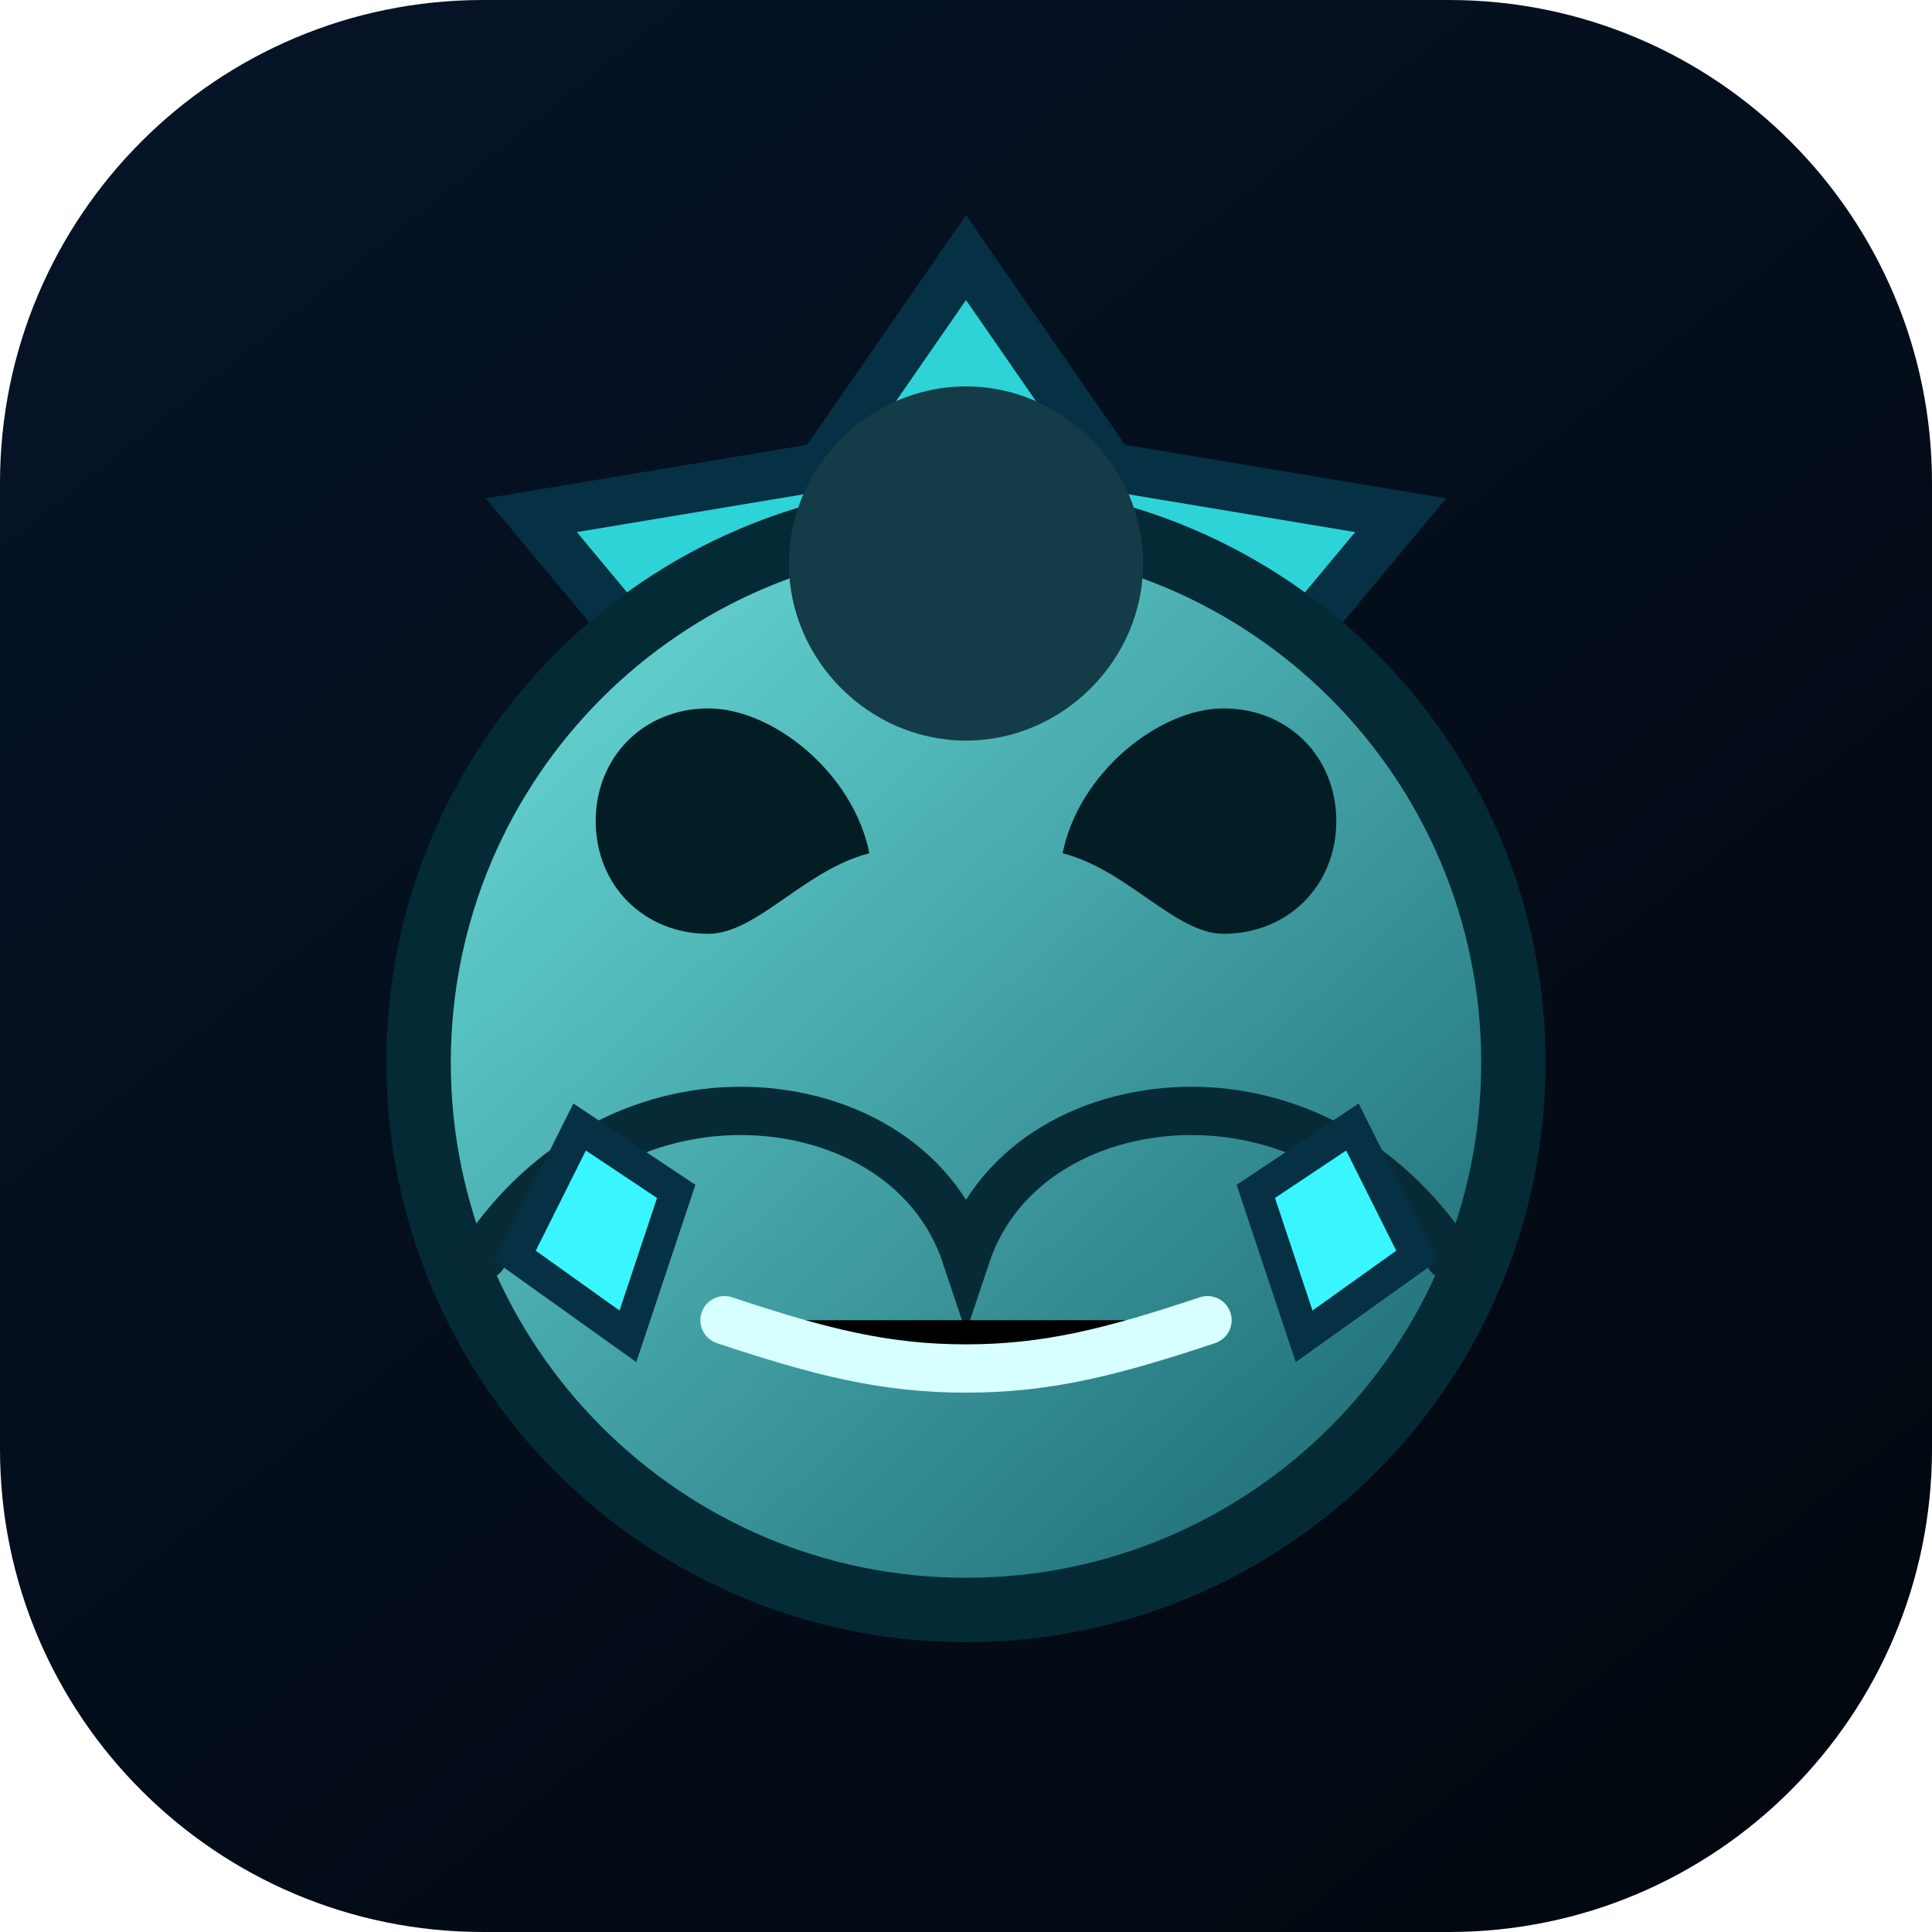
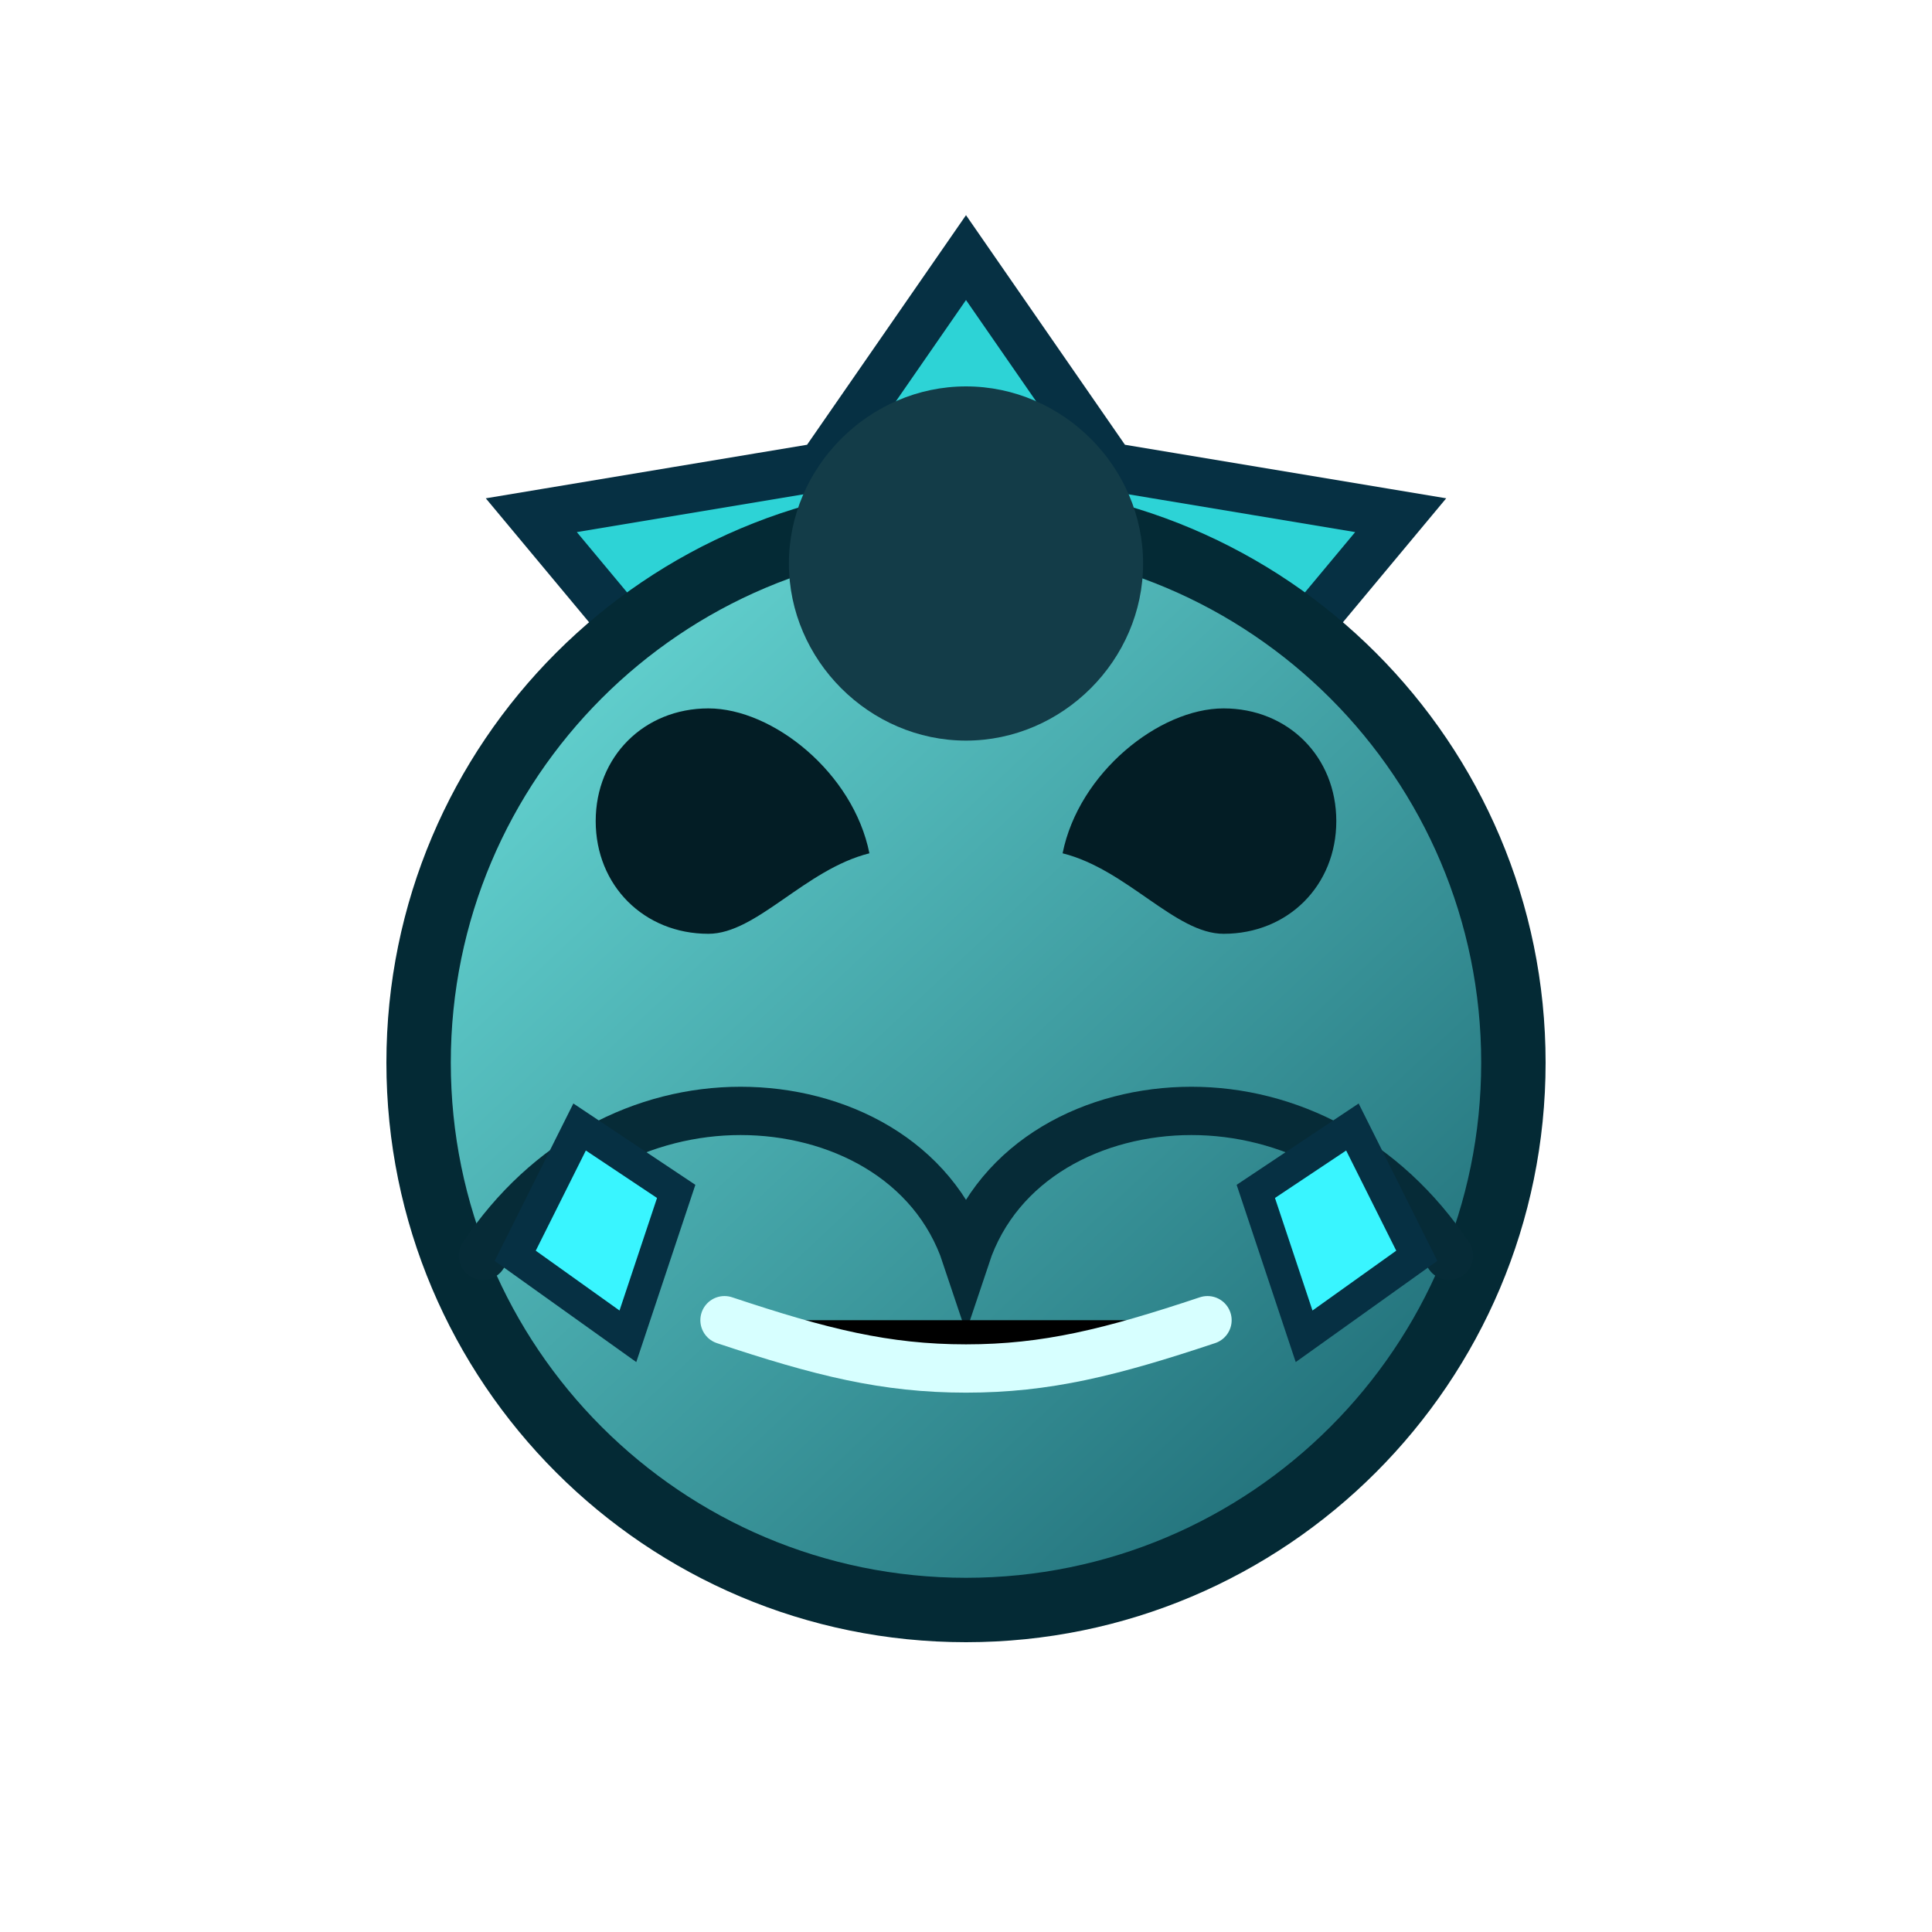
<svg xmlns="http://www.w3.org/2000/svg" viewBox="0 0 120 120" role="img" aria-labelledby="title">
  <defs>
    <linearGradient id="cave-bg" x1="12" y1="0" x2="108" y2="120" gradientUnits="userSpaceOnUse">
      <stop offset="0" stop-color="#061428" />
      <stop offset="1" stop-color="#02070e" />
    </linearGradient>
    <linearGradient id="cave-skin" x1="32" y1="28" x2="94" y2="94" gradientUnits="userSpaceOnUse">
      <stop offset="0" stop-color="#6de1dd" />
      <stop offset="1" stop-color="#1a6570" />
    </linearGradient>
  </defs>
-   <rect width="120" height="120" rx="30" fill="url(#cave-bg)" />
  <path d="M60 16l-9 13-18 3 10 12-3 18 20-9 20 9-3-18 10-12-18-3z" fill="#2dd3d6" stroke="#063043" stroke-width="3" />
  <circle cx="60" cy="66" r="34" fill="url(#cave-skin)" stroke="#042a35" stroke-width="4" />
  <path d="M30 78c4-6 10-9 16-9s12 3 14 9c2-6 8-9 14-9s12 3 16 9" fill="none" stroke="#062b37" stroke-width="3" stroke-linecap="round" />
  <path d="M44 58c-4 0-7-3-7-7s3-7 7-7 9 4 10 9c-4 1-7 5-10 5zm32 0c4 0 7-3 7-7s-3-7-7-7-9 4-10 9c4 1 7 5 10 5z" fill="#031d25" />
  <path d="M45 82c6 2 10 3 15 3s9-1 15-3" stroke="#d7ffff" stroke-width="3" stroke-linecap="round" />
  <path d="M36 70l6 4-3 9-7-5zm48 0-6 4 3 9 7-5z" fill="#39f5ff" stroke="#063043" stroke-width="2" />
  <path d="M60 46c-6 0-11-5-11-11s5-11 11-11 11 5 11 11-5 11-11 11z" fill="#133c48" />
</svg>
